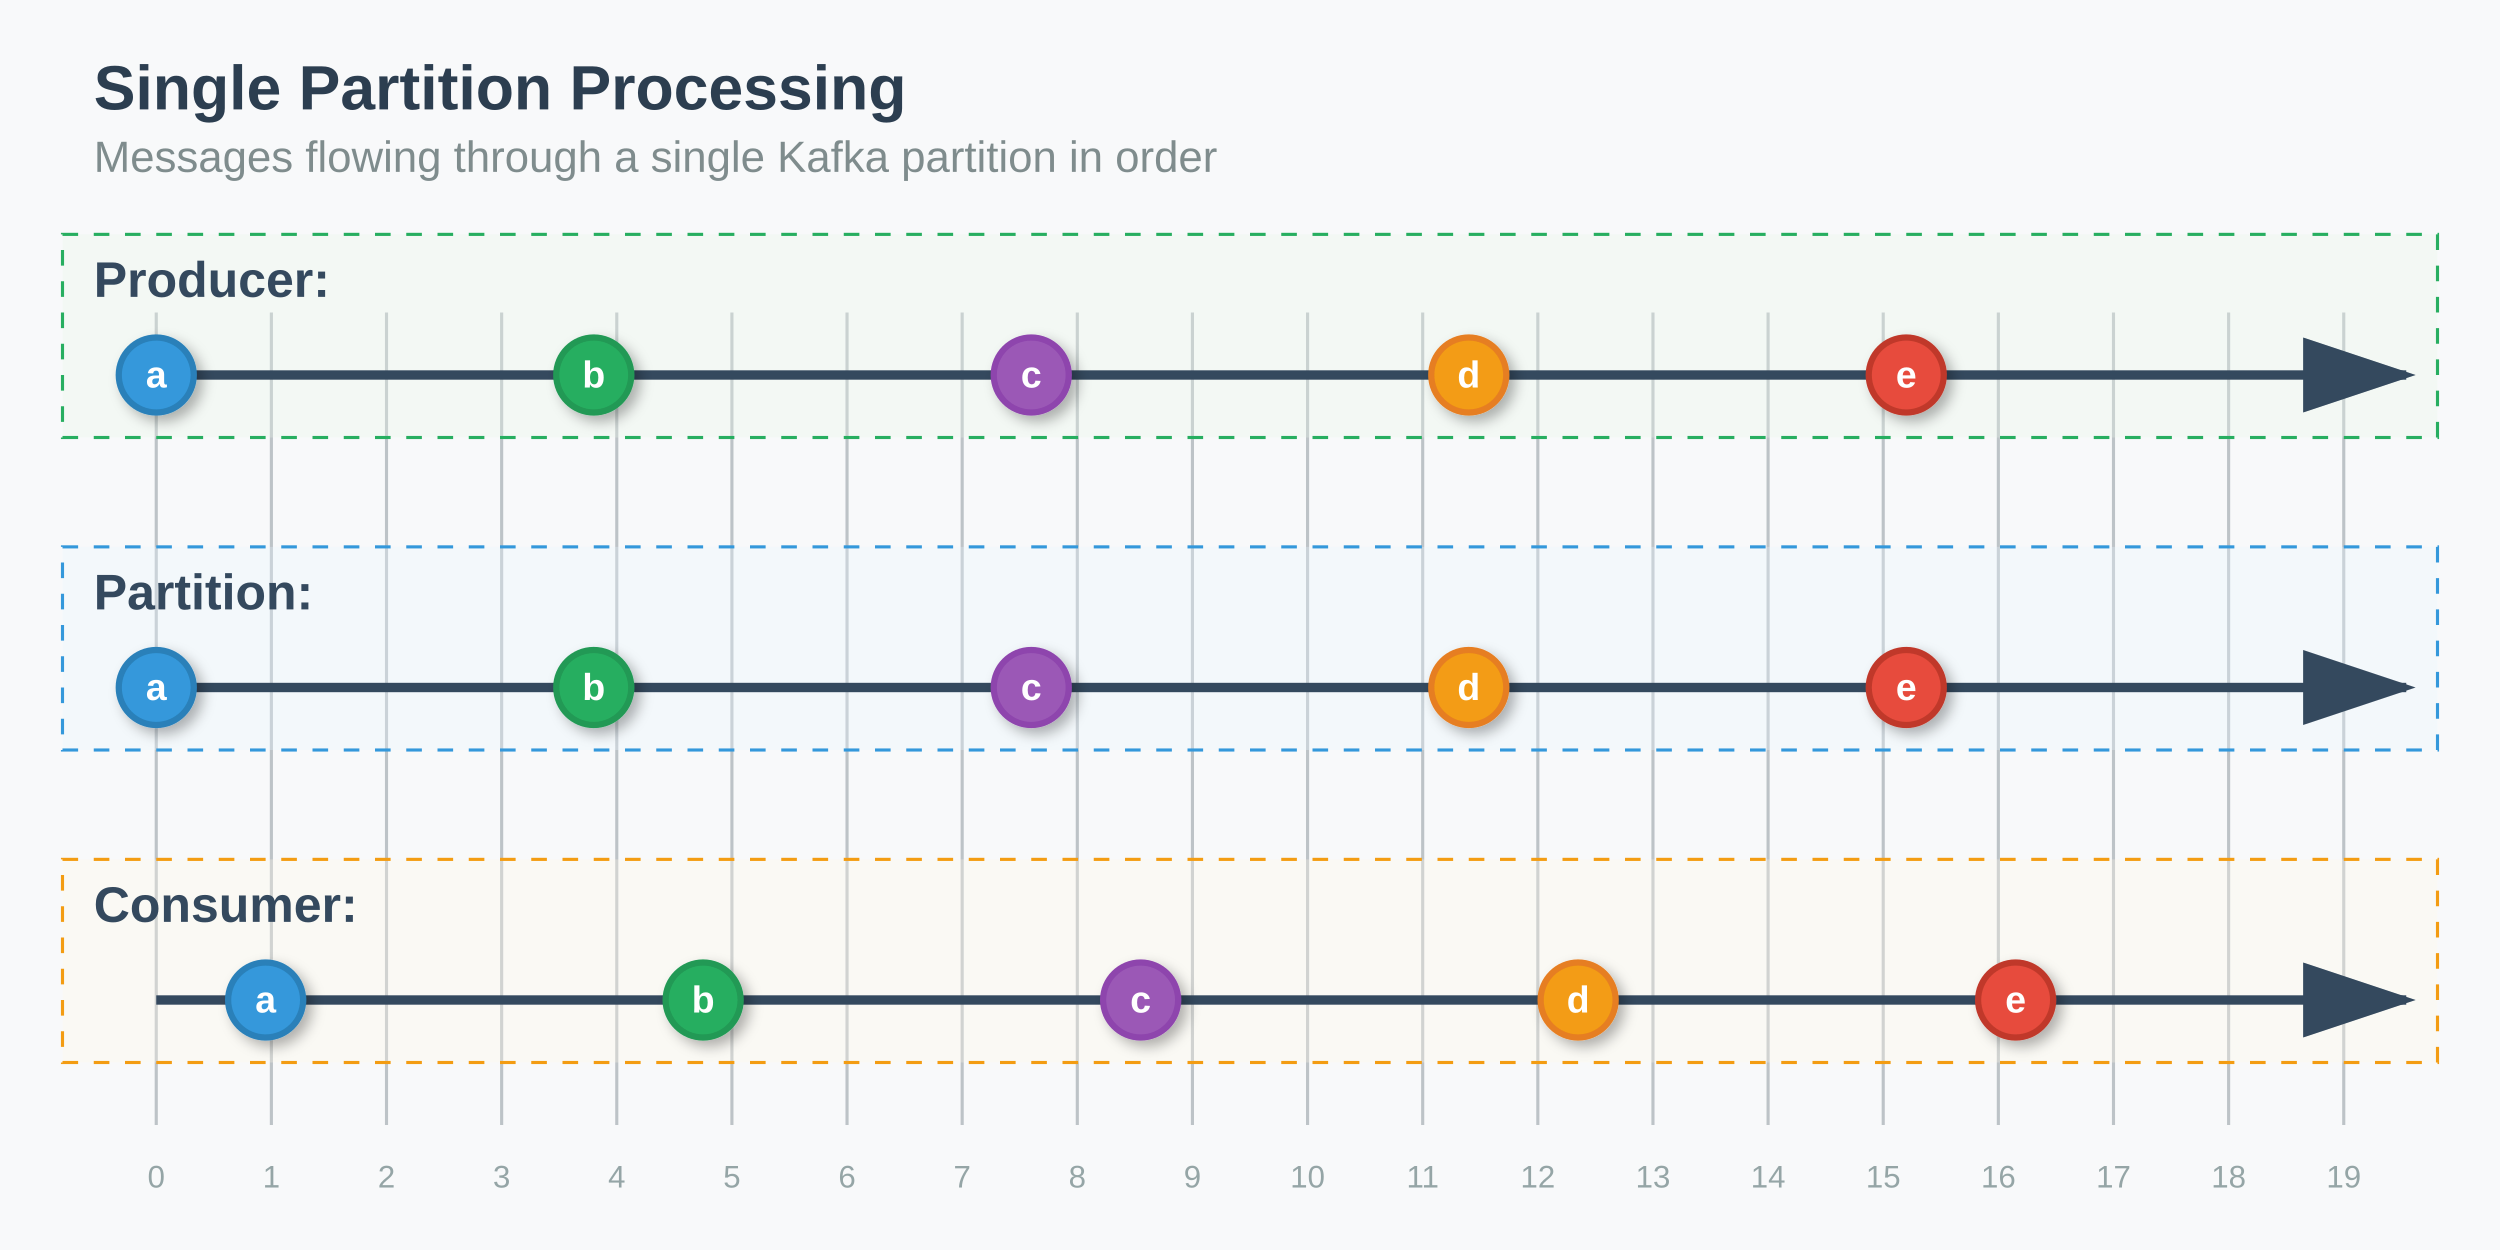
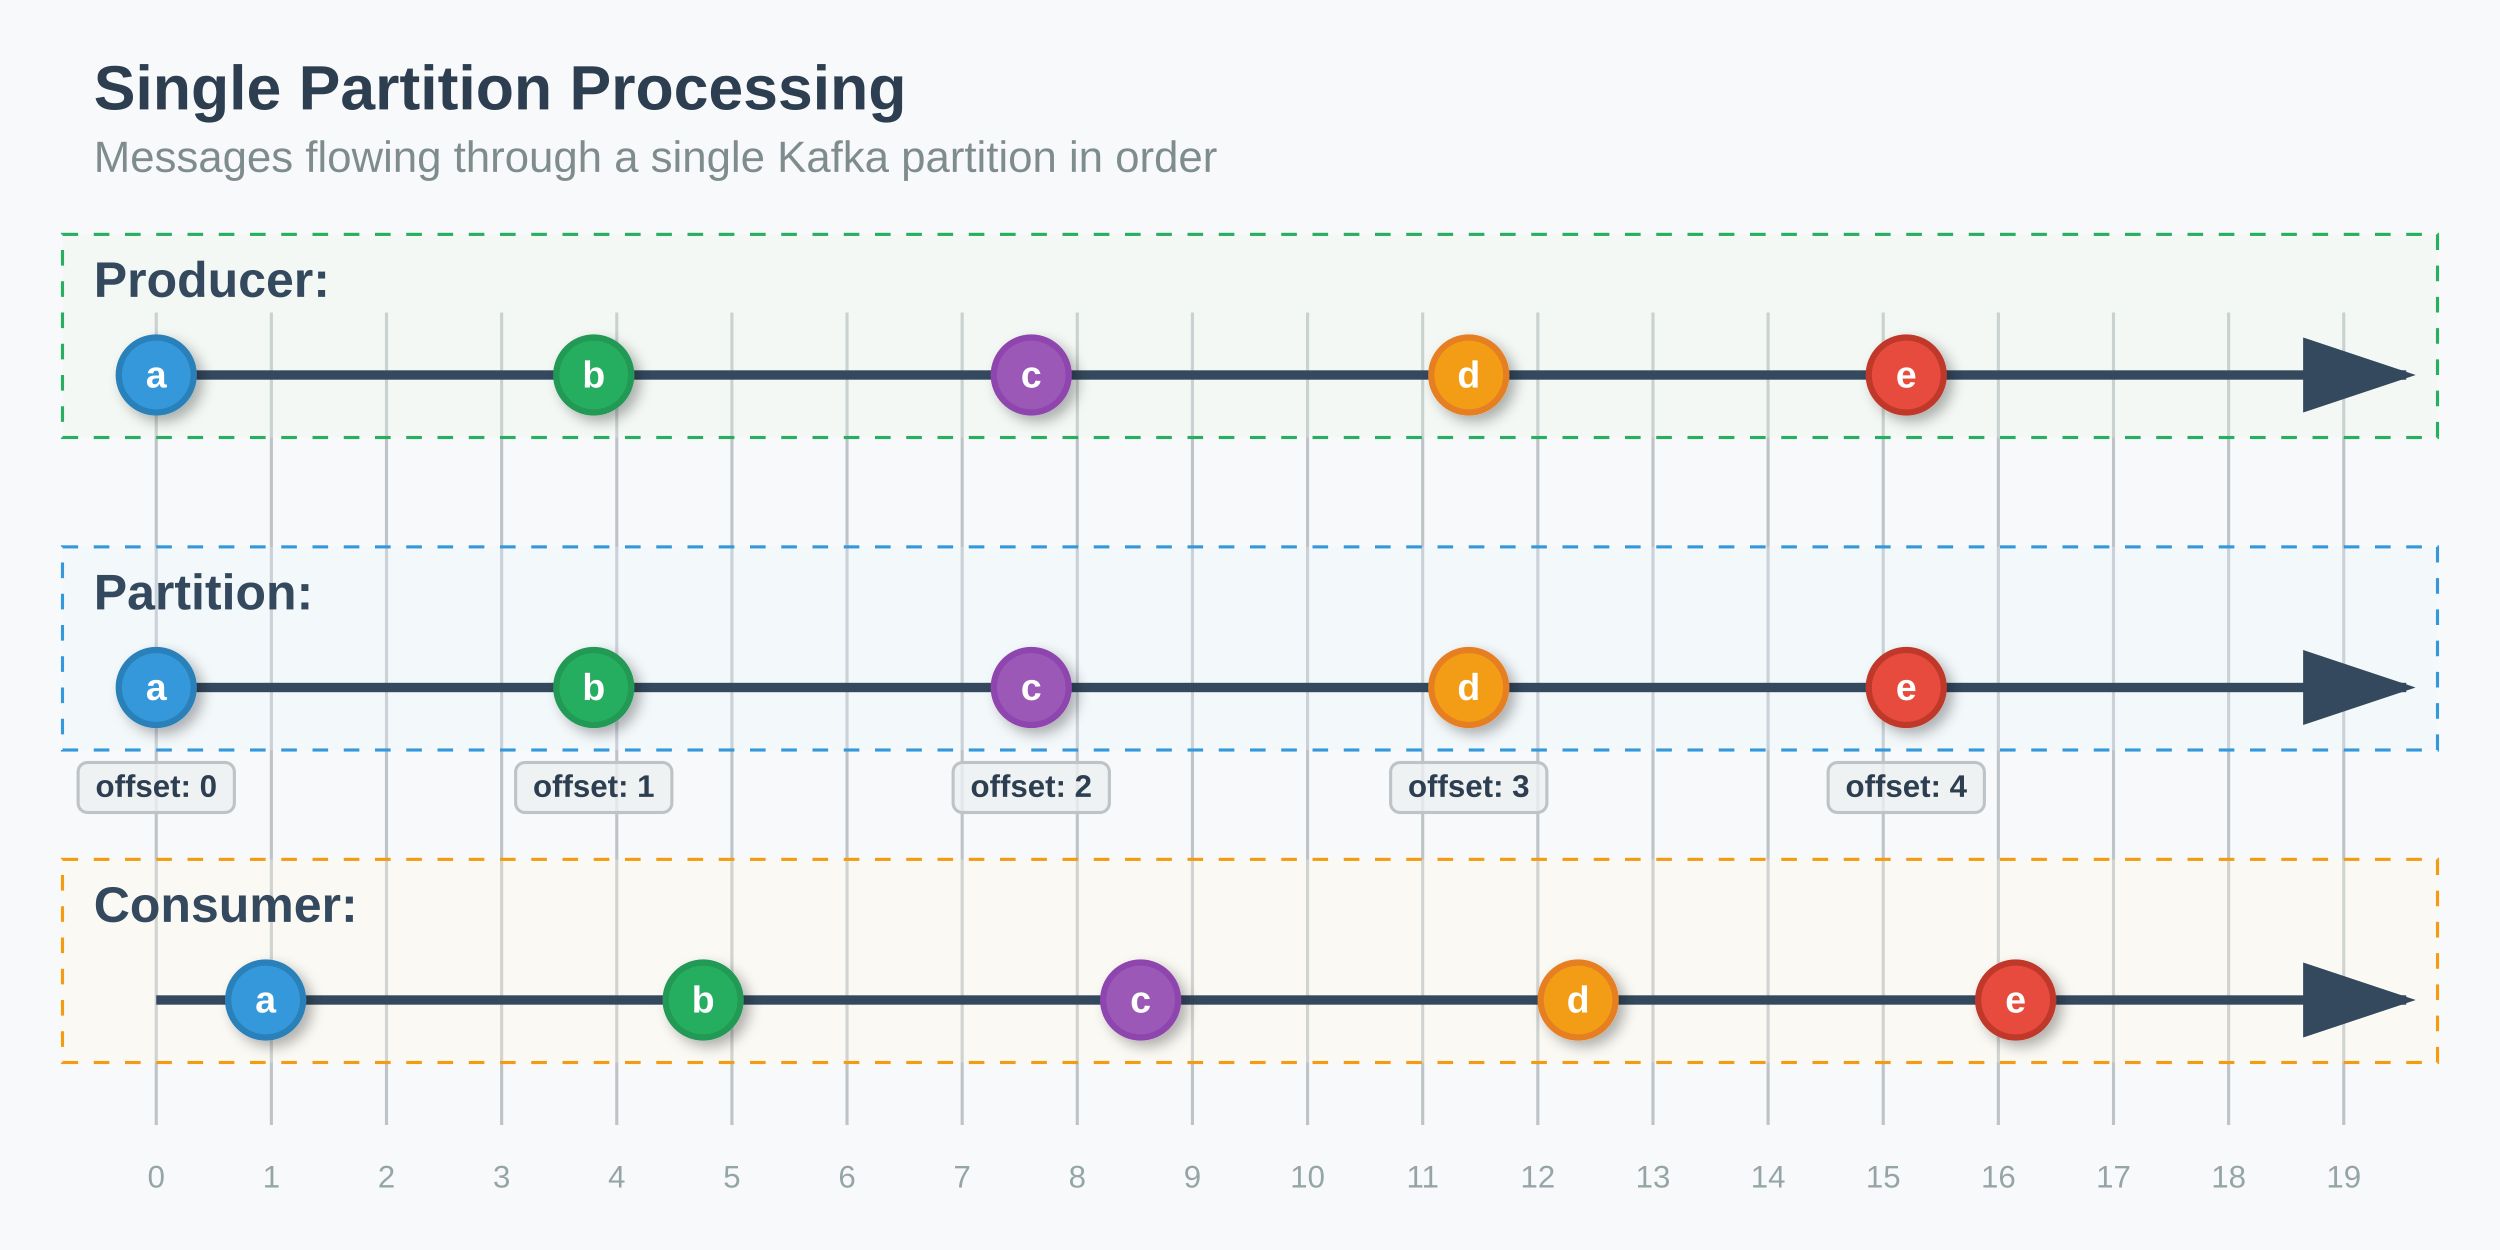
<svg xmlns="http://www.w3.org/2000/svg" width="800" height="400">
  <defs>
    <style>
      .title { font-family: 'Segoe UI', Arial, sans-serif; font-size: 20px; font-weight: bold; fill: #2c3e50; }
      .description { font-family: 'Segoe UI', Arial, sans-serif; font-size: 14px; fill: #7f8c8d; }
      .stream-label { font-family: 'Segoe UI', Arial, sans-serif; font-size: 16px; font-weight: 600; fill: #34495e; }
      .timeline { stroke: #34495e; stroke-width: 3; fill: none; }
      .timeline-arrow { stroke: #34495e; stroke-width: 3; fill: none; marker-end: url(#arrowhead); }
      .producer-bg { fill: #e8f5e8; fill-opacity: 0.3; stroke: #27ae60; stroke-width: 1; stroke-dasharray: 5,5; }
      .topic-bg { fill: #f3e5f5; fill-opacity: 0.3; stroke: #9b59b6; stroke-width: 1; stroke-dasharray: 5,5; }
      .partition-bg { fill: #e8f4fd; fill-opacity: 0.3; stroke: #3498db; stroke-width: 1; stroke-dasharray: 5,5; }
      .consumer-bg { fill: #fef9e7; fill-opacity: 0.3; stroke: #f39c12; stroke-width: 1; stroke-dasharray: 5,5; }
      .marble { fill: #3498db; stroke: #2980b9; stroke-width: 2; }
      .marble-blue { fill: #3498db; stroke: #2980b9; stroke-width: 2; }
      .marble-green { fill: #27ae60; stroke: #229954; stroke-width: 2; }
      .marble-purple { fill: #9b59b6; stroke: #8e44ad; stroke-width: 2; }
      .marble-orange { fill: #f39c12; stroke: #e67e22; stroke-width: 2; }
      .marble-red { fill: #e74c3c; stroke: #c0392b; stroke-width: 2; }
      .marble-yellow { fill: #f1c40f; stroke: #f39c12; stroke-width: 2; }
      .marble-teal { fill: #1abc9c; stroke: #16a085; stroke-width: 2; }
      .marble-pink { fill: #e91e63; stroke: #c2185b; stroke-width: 2; }
      .marble-indigo { fill: #6366f1; stroke: #4f46e5; stroke-width: 2; }
      .marble-cyan { fill: #06b6d4; stroke: #0891b2; stroke-width: 2; }
      .marble-lime { fill: #84cc16; stroke: #65a30d; stroke-width: 2; }
      .marble-amber { fill: #f59e0b; stroke: #d97706; stroke-width: 2; }
      .marble-emerald { fill: #10b981; stroke: #059669; stroke-width: 2; }
      .marble-rose { fill: #f43f5e; stroke: #e11d48; stroke-width: 2; }
      .marble-violet { fill: #8b5cf6; stroke: #7c3aed; stroke-width: 2; }
      .marble-sky { fill: #0ea5e9; stroke: #0284c7; stroke-width: 2; }
      .marble-stone { fill: #78716c; stroke: #57534e; stroke-width: 2; }
      .marble-slate { fill: #64748b; stroke: #475569; stroke-width: 2; }
      .marble-zinc { fill: #71717a; stroke: #52525b; stroke-width: 2; }
      .marble-neutral { fill: #a3a3a3; stroke: #737373; stroke-width: 2; }
      .marble-error { fill: #e74c3c; stroke: #c0392b; stroke-width: 2; }
      .marble-complete { fill: #27ae60; stroke: #229954; stroke-width: 2; }
      .marble-special { fill: #f39c12; stroke: #e67e22; stroke-width: 2; }
      .frame-marker { stroke: #bdc3c7; stroke-width: 1; fill: none; }
      .frame-number { font-family: 'Segoe UI', Arial, sans-serif; font-size: 10px; fill: #95a5a6; }
      .marble-text { font-family: 'Segoe UI', Arial, sans-serif; font-size: 12px; font-weight: bold; fill: white; text-anchor: middle; }
      .marble-text-dark { font-family: 'Segoe UI', Arial, sans-serif; font-size: 12px; font-weight: bold; fill: #2c3e50; text-anchor: middle; }
+       .offset-label { font-family: 'Segoe UI', Arial, sans-serif; font-size: 10px; font-weight: 600; fill: #2c3e50; text-anchor: middle; }
+       .offset-bg { fill: #ecf0f1; fill-opacity: 0.8; stroke: #bdc3c7; stroke-width: 1; rx: 3; }
    </style>
    <marker id="arrowhead" markerWidth="12" markerHeight="8" refX="11" refY="4" orient="auto">
      <polygon points="0 0, 12 4, 0 8" fill="#34495e" />
    </marker>
    <filter id="marbleShadow" x="-50%" y="-50%" width="200%" height="200%">
      <feDropShadow dx="2" dy="2" stdDeviation="2" flood-color="#000000" flood-opacity="0.3" />
    </filter>
  </defs>
  <rect width="800" height="400" fill="#f8f9fa" stroke="none" />
  <text x="30" y="35" class="title">Single Partition Processing</text>
  <text x="30" y="55" class="description">Messages flowing through a single Kafka partition in order</text>
  <line x1="50" y1="100" x2="50" y2="360" class="frame-marker" />
  <text x="50" y="380" class="frame-number" text-anchor="middle">0</text>
  <line x1="86.842" y1="100" x2="86.842" y2="360" class="frame-marker" />
  <text x="86.842" y="380" class="frame-number" text-anchor="middle">1</text>
  <line x1="123.684" y1="100" x2="123.684" y2="360" class="frame-marker" />
  <text x="123.684" y="380" class="frame-number" text-anchor="middle">2</text>
  <line x1="160.526" y1="100" x2="160.526" y2="360" class="frame-marker" />
  <text x="160.526" y="380" class="frame-number" text-anchor="middle">3</text>
  <line x1="197.368" y1="100" x2="197.368" y2="360" class="frame-marker" />
  <text x="197.368" y="380" class="frame-number" text-anchor="middle">4</text>
  <line x1="234.211" y1="100" x2="234.211" y2="360" class="frame-marker" />
  <text x="234.211" y="380" class="frame-number" text-anchor="middle">5</text>
  <line x1="271.053" y1="100" x2="271.053" y2="360" class="frame-marker" />
  <text x="271.053" y="380" class="frame-number" text-anchor="middle">6</text>
  <line x1="307.895" y1="100" x2="307.895" y2="360" class="frame-marker" />
  <text x="307.895" y="380" class="frame-number" text-anchor="middle">7</text>
  <line x1="344.737" y1="100" x2="344.737" y2="360" class="frame-marker" />
  <text x="344.737" y="380" class="frame-number" text-anchor="middle">8</text>
  <line x1="381.579" y1="100" x2="381.579" y2="360" class="frame-marker" />
  <text x="381.579" y="380" class="frame-number" text-anchor="middle">9</text>
  <line x1="418.421" y1="100" x2="418.421" y2="360" class="frame-marker" />
  <text x="418.421" y="380" class="frame-number" text-anchor="middle">10</text>
  <line x1="455.263" y1="100" x2="455.263" y2="360" class="frame-marker" />
  <text x="455.263" y="380" class="frame-number" text-anchor="middle">11</text>
  <line x1="492.105" y1="100" x2="492.105" y2="360" class="frame-marker" />
  <text x="492.105" y="380" class="frame-number" text-anchor="middle">12</text>
  <line x1="528.947" y1="100" x2="528.947" y2="360" class="frame-marker" />
  <text x="528.947" y="380" class="frame-number" text-anchor="middle">13</text>
  <line x1="565.789" y1="100" x2="565.789" y2="360" class="frame-marker" />
  <text x="565.789" y="380" class="frame-number" text-anchor="middle">14</text>
  <line x1="602.632" y1="100" x2="602.632" y2="360" class="frame-marker" />
  <text x="602.632" y="380" class="frame-number" text-anchor="middle">15</text>
  <line x1="639.474" y1="100" x2="639.474" y2="360" class="frame-marker" />
  <text x="639.474" y="380" class="frame-number" text-anchor="middle">16</text>
  <line x1="676.316" y1="100" x2="676.316" y2="360" class="frame-marker" />
  <text x="676.316" y="380" class="frame-number" text-anchor="middle">17</text>
  <line x1="713.158" y1="100" x2="713.158" y2="360" class="frame-marker" />
  <text x="713.158" y="380" class="frame-number" text-anchor="middle">18</text>
  <line x1="750" y1="100" x2="750" y2="360" class="frame-marker" />
  <text x="750" y="380" class="frame-number" text-anchor="middle">19</text>
  <rect x="20" y="75" width="760" height="65" class="producer-bg" />
  <rect x="20" y="175" width="760" height="65" class="partition-bg" />
  <rect x="20" y="275" width="760" height="65" class="consumer-bg" />
  <text x="30" y="95" class="stream-label">Producer:</text>
  <line x1="50" y1="120" x2="750" y2="120" class="timeline" />
  <line x1="750" y1="120" x2="770" y2="120" class="timeline-arrow" />
  <g filter="url(#marbleShadow)">
    <circle cx="50" cy="120" r="12" class="marble-blue" />
    <text x="50" y="124" class="marble-text">a</text>
  </g>
  <g filter="url(#marbleShadow)">
    <circle cx="190" cy="120" r="12" class="marble-green" />
    <text x="190" y="124" class="marble-text">b</text>
  </g>
  <g filter="url(#marbleShadow)">
    <circle cx="330" cy="120" r="12" class="marble-purple" />
    <text x="330" y="124" class="marble-text">c</text>
  </g>
  <g filter="url(#marbleShadow)">
    <circle cx="470" cy="120" r="12" class="marble-orange" />
    <text x="470" y="124" class="marble-text">d</text>
  </g>
  <g filter="url(#marbleShadow)">
    <circle cx="610" cy="120" r="12" class="marble-red" />
    <text x="610" y="124" class="marble-text">e</text>
  </g>
  <text x="30" y="195" class="stream-label">Partition:</text>
  <line x1="50" y1="220" x2="750" y2="220" class="timeline" />
  <line x1="750" y1="220" x2="770" y2="220" class="timeline-arrow" />
  <g filter="url(#marbleShadow)">
    <circle cx="50" cy="220" r="12" class="marble-blue" />
    <text x="50" y="224" class="marble-text">a</text>
  </g>
+   <g>
+     <rect x="25" y="244" width="50" height="16" class="offset-bg" />
+     <text x="50" y="255" class="offset-label">offset: 0</text>
+   </g>
  <g filter="url(#marbleShadow)">
    <circle cx="190" cy="220" r="12" class="marble-green" />
    <text x="190" y="224" class="marble-text">b</text>
+   </g>
+   <g>
+     <rect x="165" y="244" width="50" height="16" class="offset-bg" />
+     <text x="190" y="255" class="offset-label">offset: 1</text>
  </g>
  <g filter="url(#marbleShadow)">
    <circle cx="330" cy="220" r="12" class="marble-purple" />
    <text x="330" y="224" class="marble-text">c</text>
  </g>
+   <g>
+     <rect x="305" y="244" width="50" height="16" class="offset-bg" />
+     <text x="330" y="255" class="offset-label">offset: 2</text>
+   </g>
  <g filter="url(#marbleShadow)">
    <circle cx="470" cy="220" r="12" class="marble-orange" />
    <text x="470" y="224" class="marble-text">d</text>
  </g>
+   <g>
+     <rect x="445" y="244" width="50" height="16" class="offset-bg" />
+     <text x="470" y="255" class="offset-label">offset: 3</text>
+   </g>
  <g filter="url(#marbleShadow)">
    <circle cx="610" cy="220" r="12" class="marble-red" />
    <text x="610" y="224" class="marble-text">e</text>
+   </g>
+   <g>
+     <rect x="585" y="244" width="50" height="16" class="offset-bg" />
+     <text x="610" y="255" class="offset-label">offset: 4</text>
  </g>
  <text x="30" y="295" class="stream-label">Consumer:</text>
  <line x1="50" y1="320" x2="750" y2="320" class="timeline" />
  <line x1="750" y1="320" x2="770" y2="320" class="timeline-arrow" />
  <g filter="url(#marbleShadow)">
    <circle cx="85" cy="320" r="12" class="marble-blue" />
    <text x="85" y="324" class="marble-text">a</text>
  </g>
  <g filter="url(#marbleShadow)">
    <circle cx="225" cy="320" r="12" class="marble-green" />
    <text x="225" y="324" class="marble-text">b</text>
  </g>
  <g filter="url(#marbleShadow)">
    <circle cx="365" cy="320" r="12" class="marble-purple" />
    <text x="365" y="324" class="marble-text">c</text>
  </g>
  <g filter="url(#marbleShadow)">
    <circle cx="505" cy="320" r="12" class="marble-orange" />
    <text x="505" y="324" class="marble-text">d</text>
  </g>
  <g filter="url(#marbleShadow)">
    <circle cx="645" cy="320" r="12" class="marble-red" />
    <text x="645" y="324" class="marble-text">e</text>
  </g>
</svg>
